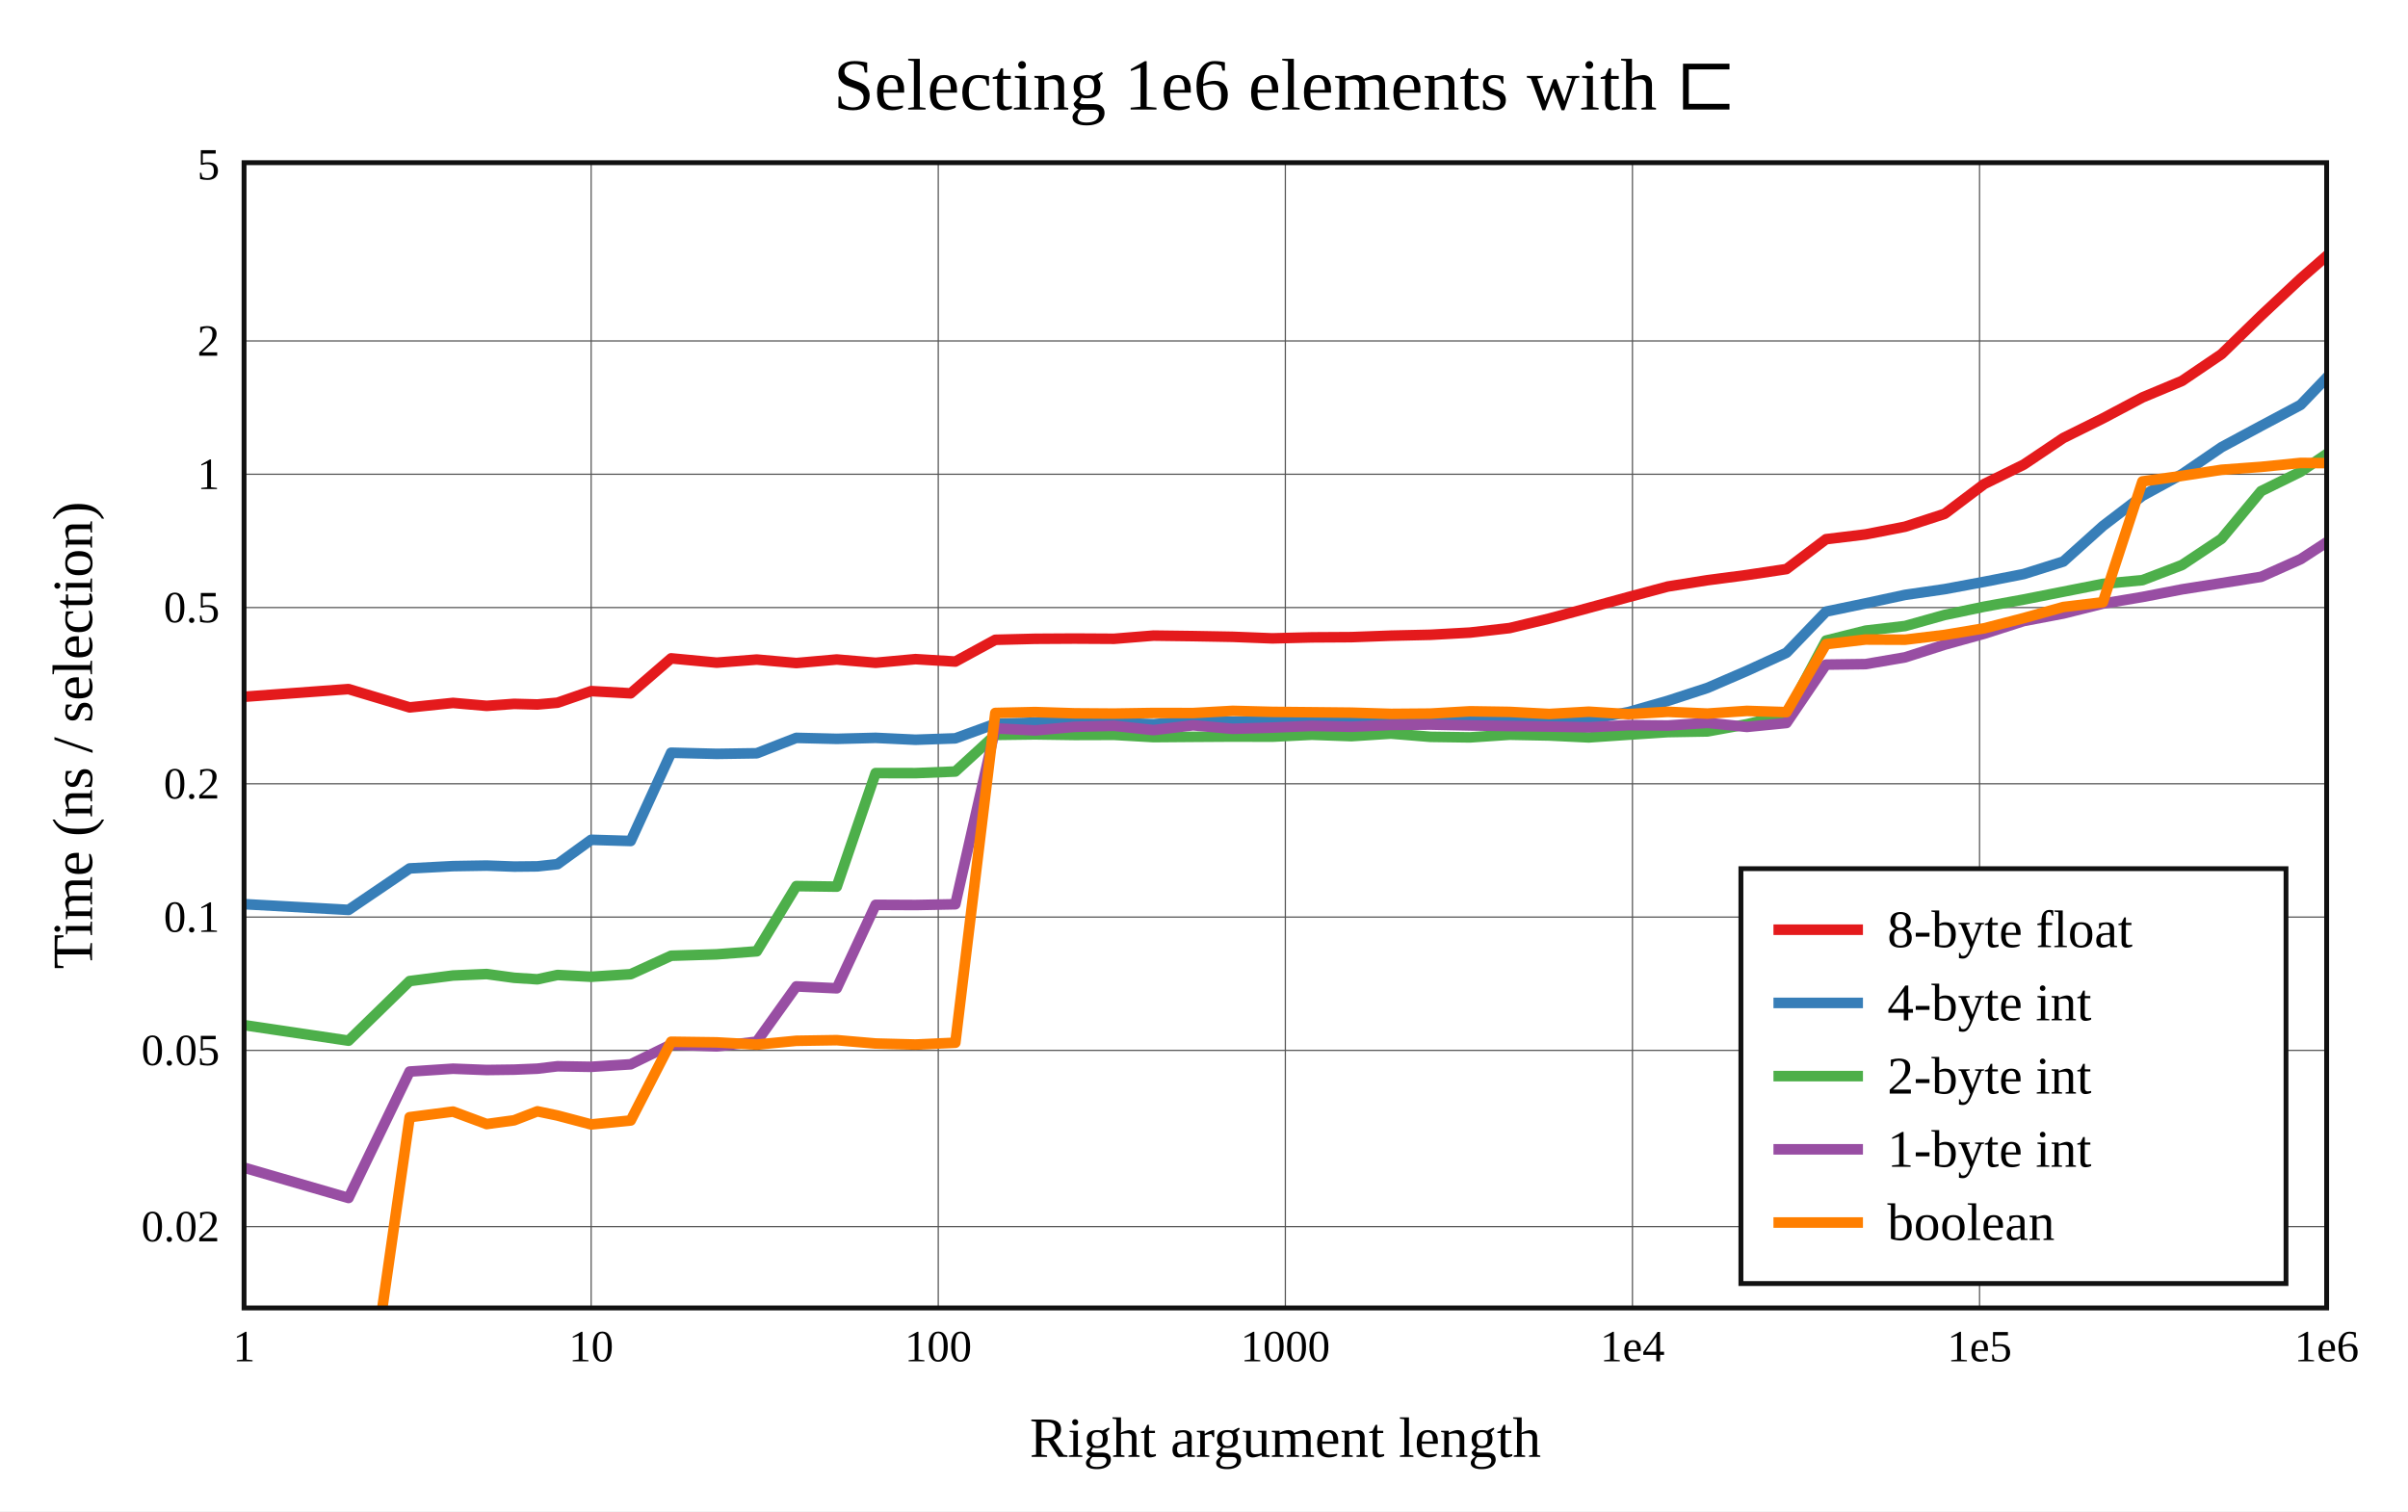
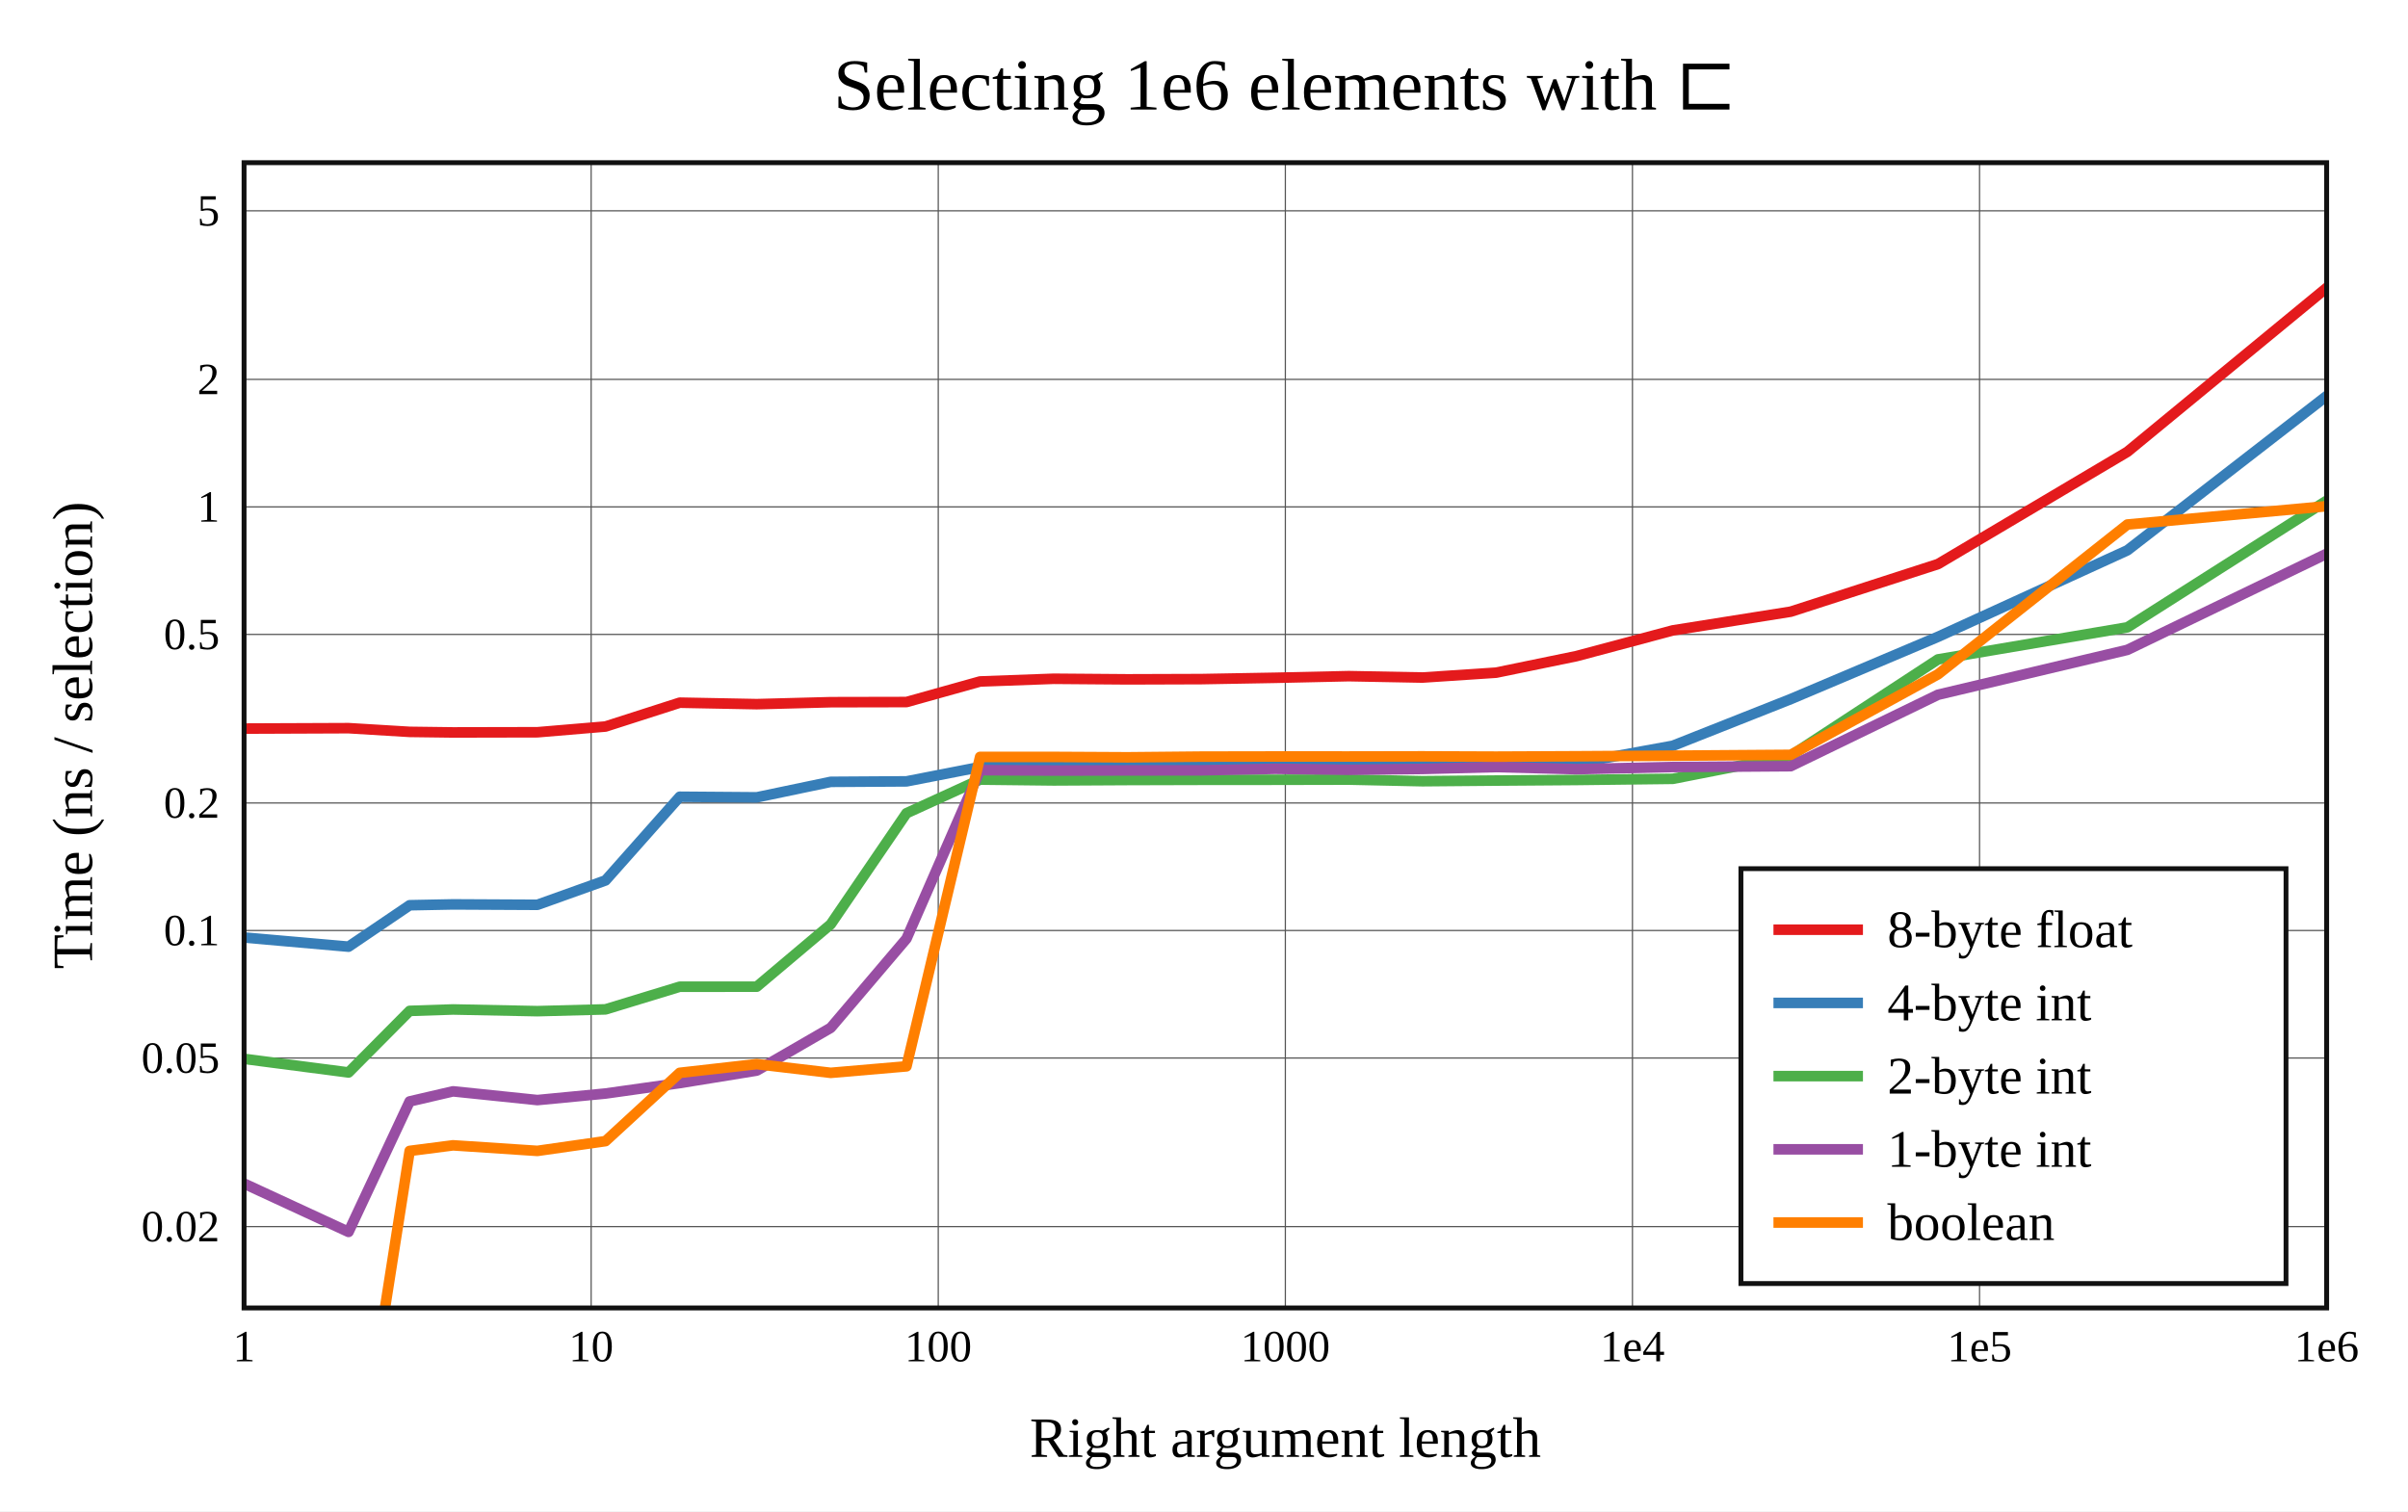
<svg xmlns="http://www.w3.org/2000/svg" viewBox="-60 -40 592 371.6" height="557.4" width="888">
  <g stroke-width="2.6" font-size="14px" text-anchor="middle">
    <defs>
      <clipPath id="clip">
        <rect x="0" y="0" width="512" height="281.6" />
      </clipPath>
    </defs>
    <rect fill="white" x="-60" y="-40" width="592" height="371.6" />
    <text dy="0.33em" font-size="18px" x="256" y="-19">
      Selecting 
      1e6
       elements with ⊏
    </text>
    <text dy="0.33em" x="256" y="313.6">Right argument length</text>
    <text dy="0.33em" transform="rotate(-90)" x="-140.8" y="-42">Time (ns / selection)</text>
    <g stroke-width="0.3" stroke="#555">
      <path d="M85.333 0v281.6" />
      <path d="M170.667 0v281.6" />
      <path d="M256 0v281.6" />
      <path d="M341.333 0v281.6" />
      <path d="M426.667 0v281.6" />
      <path d="M0 261.6h512" />
-       <path d="M0 218.271h512" />
-       <path d="M0 185.493h512" />
-       <path d="M0 152.716h512" />
-       <path d="M0 109.386h512" />
-       <path d="M0 76.609h512" />
-       <path d="M0 43.832h512" />
+       <path d="M0 220.151h512" />
+       <path d="M0 188.796h512" />
+       <path d="M0 157.441h512" />
+       <path d="M0 115.991h512" />
+       <path d="M0 84.636h512" />
+       <path d="M0 53.281h512" />
+       <path d="M0 11.832h512" />
    </g>
    <g font-size="11px">
      <text dy="0.33em" x="0" y="291.1">1</text>
      <text dy="0.33em" x="85.333" y="291.1">10</text>
      <text dy="0.33em" x="170.667" y="291.1">100</text>
      <text dy="0.33em" x="256" y="291.1">1000</text>
      <text dy="0.33em" x="341.333" y="291.1">1e4</text>
      <text dy="0.33em" x="426.667" y="291.1">1e5</text>
      <text dy="0.33em" x="512" y="291.1">1e6</text>
      <g text-anchor="end">
        <text dy="0.33em" x="-6" y="261.6">0.02</text>
-         <text dy="0.33em" x="-6" y="218.271">0.05</text>
-         <text dy="0.33em" x="-6" y="185.493">0.1</text>
-         <text dy="0.33em" x="-6" y="152.716">0.2</text>
-         <text dy="0.33em" x="-6" y="109.386">0.5</text>
-         <text dy="0.33em" x="-6" y="76.609">1</text>
-         <text dy="0.33em" x="-6" y="43.832">2</text>
-         <text dy="0.33em" x="-6" y="0.502">5</text>
+         <text dy="0.33em" x="-6" y="220.151">0.05</text>
+         <text dy="0.33em" x="-6" y="188.796">0.1</text>
+         <text dy="0.33em" x="-6" y="157.441">0.2</text>
+         <text dy="0.33em" x="-6" y="115.991">0.5</text>
+         <text dy="0.33em" x="-6" y="84.636">1</text>
+         <text dy="0.33em" x="-6" y="53.281">2</text>
+         <text dy="0.33em" x="-6" y="11.832">5</text>
      </g>
    </g>
    <rect stroke-width="1.2" stroke="#111" fill="white" transform="translate(368,173.6)" x="0" y="0" width="134" height="102" />
    <g clip-path="url(#clip)" fill="none" stroke-linecap="round" stroke-linejoin="round">
-       <path stroke="#e41a1c" d="M0 131.327L25.688 129.437L40.714 133.94L51.376 132.835L59.645 133.56L66.402 133.068L72.115 133.219L77.064 132.784L85.333 129.931L95.056 130.476L104.998 121.881L116.201 122.937L126.048 122.177L135.771 123.035L145.713 122.16L155.268 122.969L165.077 122.073L174.867 122.669L184.691 117.317L194.454 117.07L204.177 117.013L213.888 117.068L223.585 116.284L233.301 116.41L243.045 116.584L252.789 116.965L262.509 116.72L272.242 116.662L281.965 116.3L291.681 116.084L301.407 115.542L311.135 114.434L320.864 112.097L330.583 109.473L340.308 106.818L350.033 104.215L359.757 102.665L369.48 101.387L379.202 99.924L388.926 92.579L398.649 91.397L408.372 89.504L418.096 86.341L427.819 79.011L437.542 74.231L447.265 67.698L456.989 62.877L466.712 57.726L476.435 53.665L486.158 47.077L495.881 37.61L505.605 28.502L515.328 20" />
-       <path stroke="#377eb8" d="M0 182.313L25.688 183.727L40.714 173.531L51.376 172.967L59.645 172.835L66.402 173.081L72.115 173.023L77.064 172.485L85.333 166.492L95.056 166.785L104.998 145.08L116.201 145.363L126.048 145.216L135.771 141.43L145.713 141.672L155.268 141.426L165.077 141.892L174.867 141.55L184.691 137.976L194.454 137.674L204.177 137.498L213.888 137.737L223.585 138.074L233.301 137.257L243.045 137.455L252.789 137.36L262.509 137.322L272.242 137.287L281.965 137.588L291.681 137.318L301.407 137.419L311.135 136.88L320.864 137.46L330.583 136.912L340.308 135.101L350.033 132.322L359.757 129.149L369.48 124.951L379.202 120.503L388.926 110.384L398.649 108.36L408.372 106.27L418.096 104.861L427.819 103.052L437.542 101.146L447.265 98.075L456.989 89.337L466.712 81.906L476.435 76.604L486.158 69.96L495.881 64.727L505.605 59.548L515.328 49.408" />
-       <path stroke="#4daf4a" d="M0 212.059L25.688 215.886L40.714 201.228L51.376 199.862L59.645 199.502L66.402 200.425L72.115 200.795L77.064 199.731L85.333 200.169L95.056 199.539L104.998 195.002L116.201 194.652L126.048 193.91L135.771 177.877L145.713 178.016L155.268 150.085L165.077 150.101L174.867 149.703L184.691 140.701L194.454 140.576L204.177 140.716L213.888 140.688L223.585 141.246L233.301 141.171L243.045 141.109L252.789 141.137L262.509 140.657L272.242 141.007L281.965 140.379L291.681 141.177L301.407 141.312L311.135 140.654L320.864 140.843L330.583 141.317L340.308 140.65L350.033 140.016L359.757 139.844L369.48 138.079L379.202 135.754L388.926 117.504L398.649 115.067L408.372 113.927L418.096 111.207L427.819 109.173L437.542 107.406L447.265 105.482L456.989 103.567L466.712 102.651L476.435 98.933L486.158 92.467L495.881 80.765L505.605 75.982L515.328 69.38" />
-       <path stroke="#984ea3" d="M0 247.108L25.688 254.562L40.714 223.476L51.376 222.777L59.645 223.097L66.402 223.008L72.115 222.769L77.064 222.177L85.333 222.315L95.056 221.693L104.998 216.831L116.201 217.283L126.048 216.124L135.771 202.541L145.713 203.009L155.268 182.481L165.077 182.53L174.867 182.341L184.691 139.091L194.454 139.601L204.177 138.715L213.888 138.458L223.585 139.52L233.301 138.334L243.045 139.205L252.789 138.906L262.509 138.485L272.242 138.703L281.965 138.244L291.681 138.162L301.407 138.371L311.135 138.528L320.864 138.649L330.583 138.827L340.308 138.299L350.033 138.398L359.757 137.741L369.48 138.734L379.202 137.773L388.926 123.42L398.649 123.295L408.372 121.629L418.096 118.508L427.819 115.814L437.542 112.695L447.265 110.857L456.989 108.422L466.712 106.789L476.435 104.911L486.158 103.379L495.881 101.836L505.605 97.496L515.328 91.177" />
-       <path stroke="#ff7f00" d="M0 293.983L25.688 339.672L40.714 234.701L51.376 233.321L59.645 236.387L66.402 235.467L72.115 233.255L77.064 234.293L85.333 236.479L95.056 235.507L104.998 216.151L116.201 216.302L126.048 216.851L135.771 215.915L145.713 215.76L155.268 216.583L165.077 216.84L174.867 216.388L184.691 135.307L194.454 135.089L204.177 135.393L213.888 135.461L223.585 135.311L233.301 135.329L243.045 134.793L252.789 135.043L262.509 135.135L272.242 135.232L281.965 135.533L291.681 135.458L301.407 134.898L311.135 135.047L320.864 135.551L330.583 134.998L340.308 135.594L350.033 135.028L359.757 135.459L369.48 134.798L379.202 135.108L388.926 118.39L398.649 117.251L408.372 117.29L418.096 116.121L427.819 114.491L437.542 111.973L447.265 109.252L456.989 108.085L466.712 78.376L476.435 77.007L486.158 75.512L495.881 74.798L505.605 73.823L515.328 73.905" />
+       <path stroke="#e41a1c" d="M0 139.148L25.688 139.046L40.714 139.956L51.376 140.094L72.115 140.049L88.866 138.64L107.117 132.776L126.048 133.14L144.23 132.66L162.857 132.621L180.956 127.562L199.035 126.898L217.2 127.04L235.363 126.98L253.47 126.658L271.59 126.256L289.705 126.596L307.809 125.397L327.566 121.329L351.267 115.003L380.239 110.402L416.453 98.695L463.014 71.089L525.094 20" />
+       <path stroke="#377eb8" d="M0 190.516L25.688 192.771L40.714 182.583L51.376 182.374L72.115 182.478L88.866 176.481L107.117 155.908L126.048 156.051L144.23 152.244L162.857 152.125L180.956 148.596L199.035 148.385L217.2 148.464L235.363 147.979L253.47 148.312L271.59 148.084L289.705 148.183L307.809 147.479L327.566 147.687L351.267 143.37L380.239 131.897L416.453 116.577L463.014 95.311L525.094 47.222" />
+       <path stroke="#4daf4a" d="M0 220.354L25.688 223.7L40.714 208.561L51.376 208.211L72.115 208.628L88.866 208.188L107.117 202.618L126.048 202.608L144.23 187.277L162.857 159.958L180.956 151.69L199.035 151.893L217.2 151.794L235.363 151.745L253.47 151.731L271.59 151.692L289.705 152.084L307.809 151.928L327.566 151.784L351.267 151.499L380.239 145.815L416.453 122.133L463.014 114.251L525.094 74.786" />
+       <path stroke="#984ea3" d="M0 251.026L25.688 262.906L40.714 230.823L51.376 228.343L72.115 230.49L88.866 228.88L107.117 226.309L126.048 223.238L144.23 212.723L162.857 190.81L180.956 149.372L199.035 149.473L217.2 149.436L235.363 149.414L253.47 149.04L271.59 149.278L289.705 149.072L307.809 148.605L327.566 149.129L351.267 148.597L380.239 148.397L416.453 130.824L463.014 119.79L525.094 89.838" />
+       <path stroke="#ff7f00" d="M0 292.888L25.688 338.718L40.714 242.993L51.376 241.618L72.115 242.985L88.866 240.586L107.117 223.79L126.048 221.647L144.23 223.793L162.857 222.196L180.956 146.112L199.035 146.115L217.2 146.209L235.363 146.039L253.47 146.007L271.59 146.012L289.705 145.978L307.809 146.045L327.566 145.956L351.267 145.809L380.239 145.604L416.453 125.794L463.014 88.97L525.094 83.264" />
    </g>
    <rect stroke-width="1.2" stroke="#111" fill="none" x="0" y="0" width="512" height="281.6" />
    <g transform="translate(368,173.6)" text-anchor="start" font-size="13px">
      <rect fill="white" opacity="0.6" x="0.65" y="0.65" width="132.7" height="100.7" />
      <path stroke="#e41a1c" d="M8 15h22" />
      <path stroke="#377eb8" d="M8 33h22" />
      <path stroke="#4daf4a" d="M8 51h22" />
      <path stroke="#984ea3" d="M8 69h22" />
      <path stroke="#ff7f00" d="M8 87h22" />
      <text dy="0.33em" x="36" y="15">8-byte float</text>
      <text dy="0.33em" x="36" y="33">4-byte int</text>
      <text dy="0.33em" x="36" y="51">2-byte int</text>
      <text dy="0.33em" x="36" y="69">1-byte int</text>
      <text dy="0.33em" x="36" y="87">boolean</text>
    </g>
  </g>
</svg>
